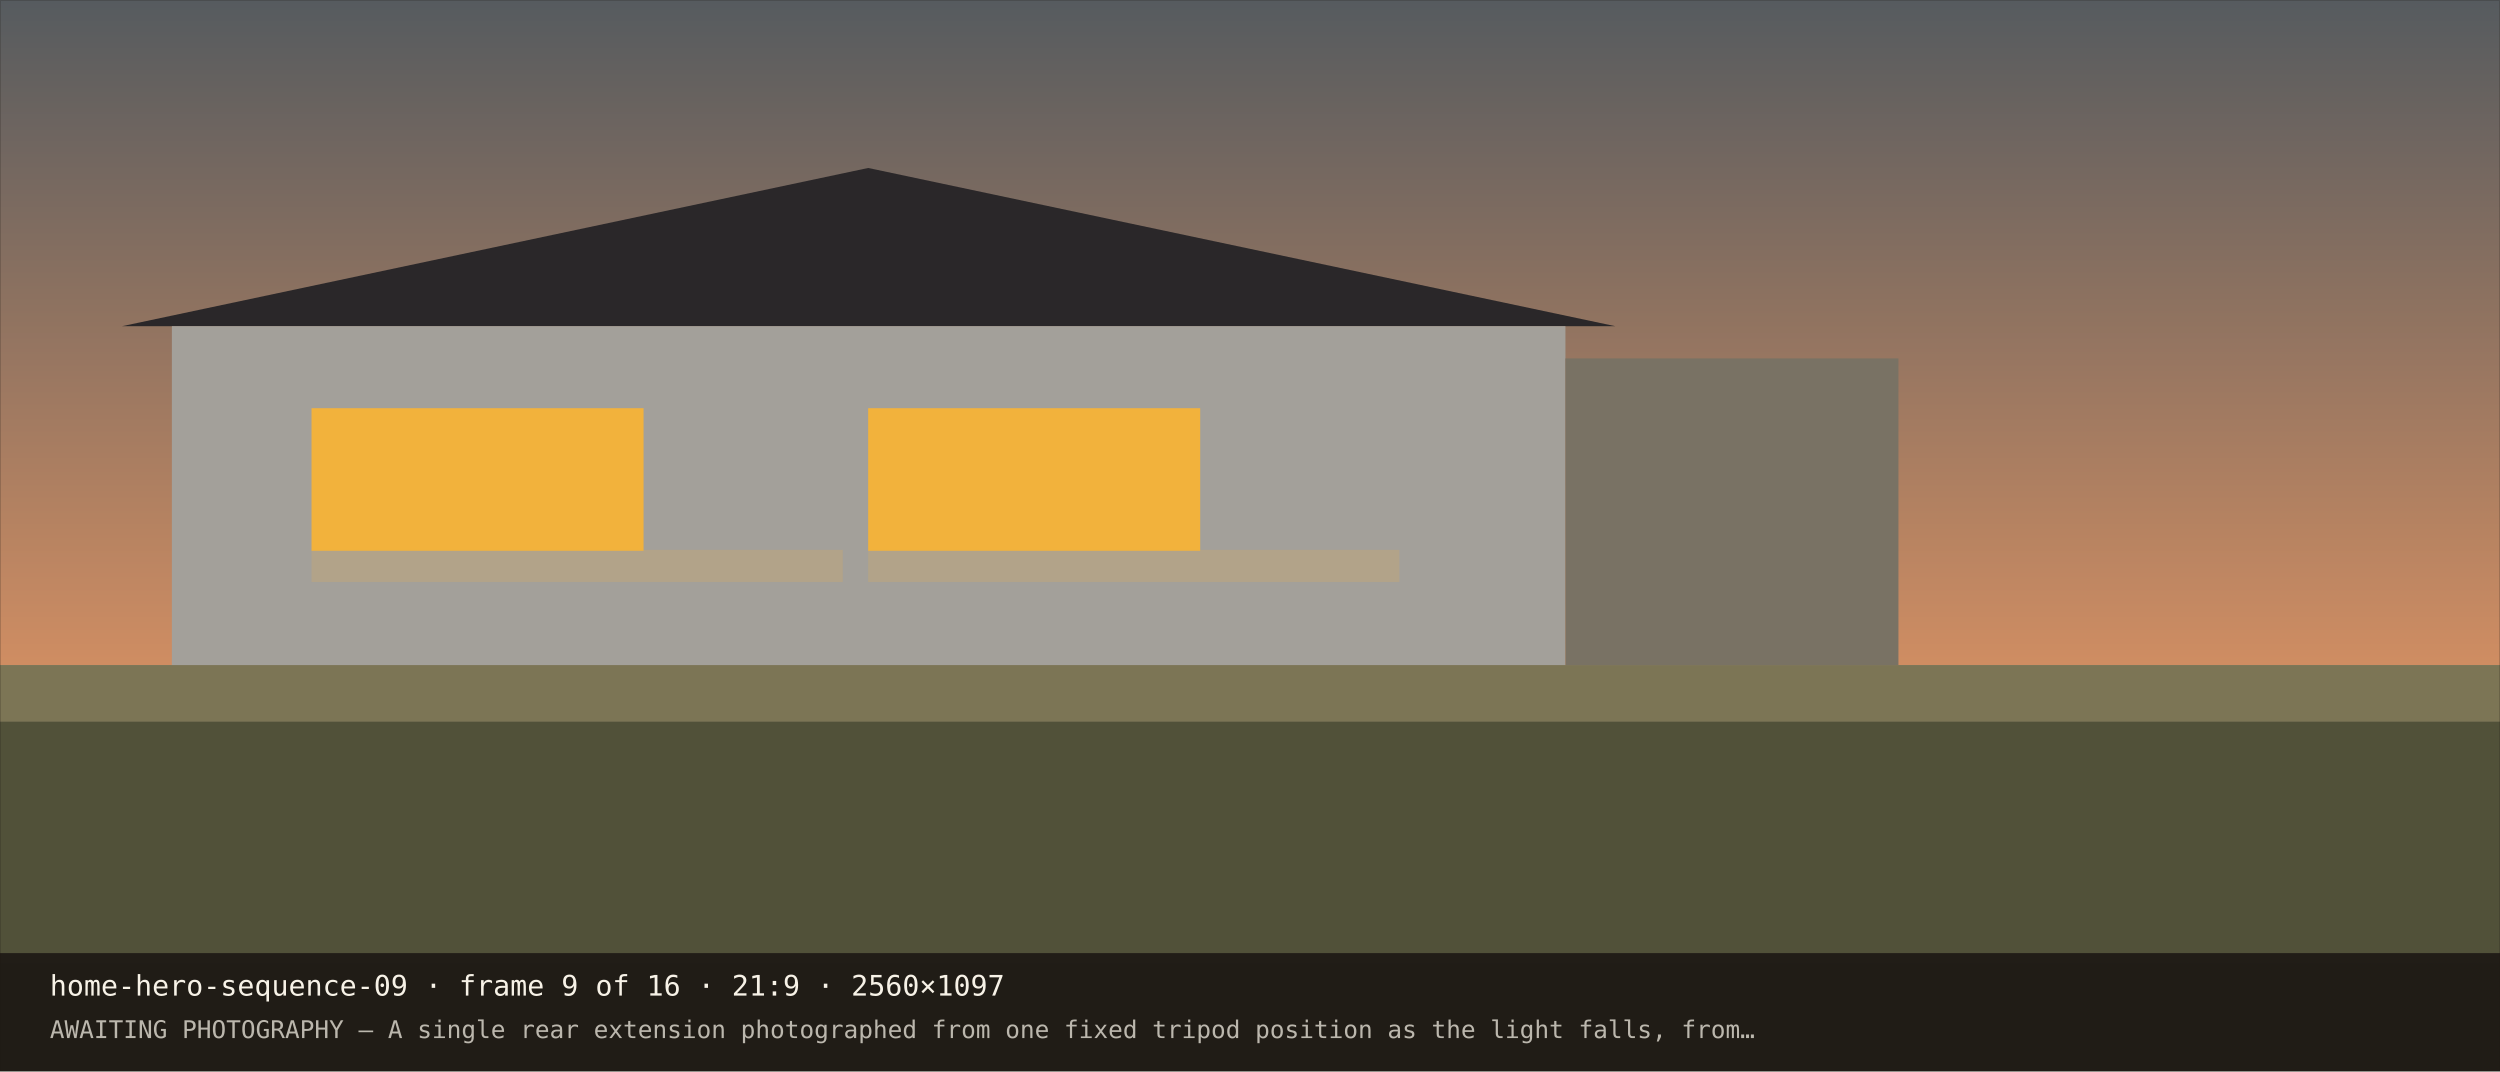
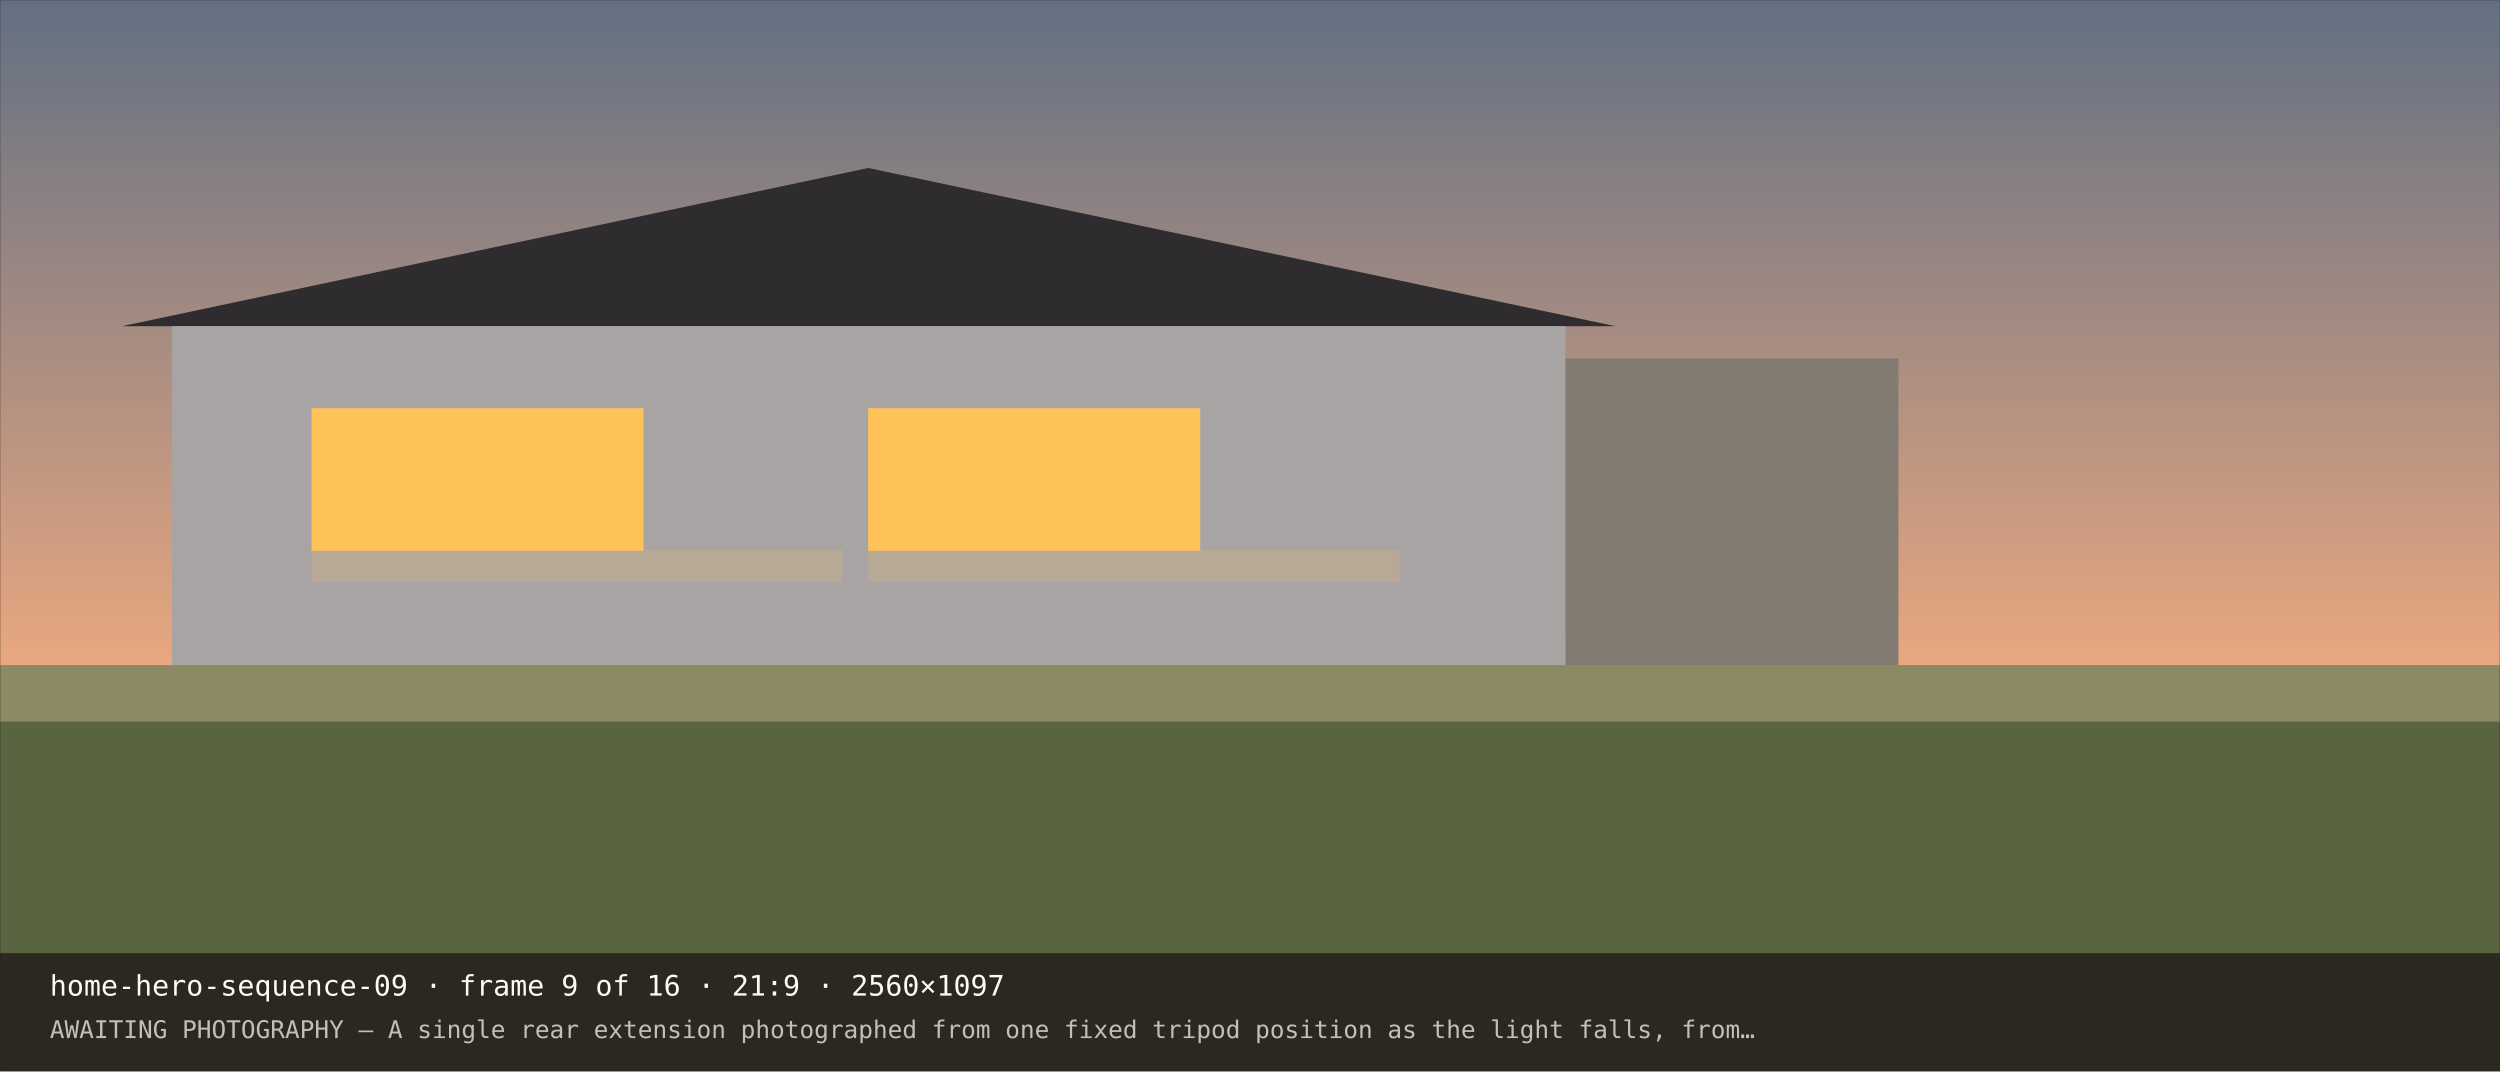
<svg xmlns="http://www.w3.org/2000/svg" width="2560" height="1097" viewBox="0 0 2560 1097" role="img" aria-label="Temporary placeholder awaiting photography: A single rear extension photographed from one fixed tripod position as the light falls, from late afternoon to dusk with the interior lights coming on. 16 frames, locked off, no camera movement between frames. Interval shoot over roughly 40 minutes.">
  <defs>
    <linearGradient id="sky" x1="0" y1="0" x2="0" y2="1">
-       <stop offset="0" stop-color="#565b5f" />
-       <stop offset="1" stop-color="#cf8d62" />
+       <stop offset="0" stop-color="#637083" />
+       <stop offset="1" stop-color="#e8a780" />
    </linearGradient>
  </defs>
  <rect x="0" y="0" width="2560" height="681" fill="url(#sky)" />
-   <rect x="0" y="681" width="2560" height="416" fill="#515139" />
-   <rect x="0" y="681" width="2560" height="58" fill="#a79972" opacity="0.5" />
-   <polygon points="125,334 889,172 1654,334" fill="#2a2729" />
-   <rect x="176" y="334" width="1427" height="347" fill="#a3a09a" />
-   <rect x="1603" y="367" width="341" height="314" fill="#797264" />
-   <rect x="319" y="418" width="340" height="146" fill="#f2b23c" />
-   <rect x="319" y="563" width="544" height="33" fill="#F2B23C" opacity="0.18" />
-   <rect x="889" y="418" width="340" height="146" fill="#f2b23c" />
-   <rect x="889" y="563" width="544" height="33" fill="#F2B23C" opacity="0.18" />
-   <rect x="0" y="987" width="2560" height="110" fill="#1A1512" opacity="0.1" />
-   <rect x="0" y="976" width="2560" height="121" fill="#1A1512" opacity="0.88" />
-   <text x="51" y="1019.5" font-family="ui-monospace, Menlo, monospace" font-size="29" fill="#F7F2E7">home-hero-sequence-09 · frame 9 of 16 · 21:9 · 2560×1097</text>
-   <text x="51" y="1063" font-family="ui-monospace, Menlo, monospace" font-size="25" fill="#F7F2E7" opacity="0.72">AWAITING PHOTOGRAPHY — A single rear extension photographed from one fixed tripod position as the light falls, from…</text>
-   <rect x="0.5" y="0.5" width="2559" height="1096" fill="none" stroke="#1A1512" stroke-opacity="0.2" />
+   <rect x="0" y="681" width="2560" height="416" fill="#596441" />
+   <rect x="0" y="681" width="2560" height="58" fill="#beb083" opacity="0.5" />
+   <polygon points="125,334 889,172 1654,334" fill="#2e2c2f" />
+   <rect x="176" y="334" width="1427" height="347" fill="#a7a4a3" />
+   <rect x="1603" y="367" width="341" height="314" fill="#817b71" />
+   <rect x="319" y="418" width="340" height="146" fill="#ffc259" />
+   <rect x="319" y="563" width="544" height="33" fill="#FFC259" opacity="0.18" />
+   <rect x="889" y="418" width="340" height="146" fill="#ffc259" />
+   <rect x="889" y="563" width="544" height="33" fill="#FFC259" opacity="0.18" />
+   <rect x="0" y="987" width="2560" height="110" fill="#221C19" opacity="0.1" />
+   <rect x="0" y="976" width="2560" height="121" fill="#221C19" opacity="0.82" />
+   <text x="51" y="1019.5" font-family="ui-monospace, Menlo, monospace" font-size="29" fill="#FCFAF7">home-hero-sequence-09 · frame 9 of 16 · 21:9 · 2560×1097</text>
+   <text x="51" y="1063" font-family="ui-monospace, Menlo, monospace" font-size="25" fill="#FCFAF7" opacity="0.72">AWAITING PHOTOGRAPHY — A single rear extension photographed from one fixed tripod position as the light falls, from…</text>
+   <rect x="0.5" y="0.5" width="2559" height="1096" fill="none" stroke="#221C19" stroke-opacity="0.2" />
</svg>
